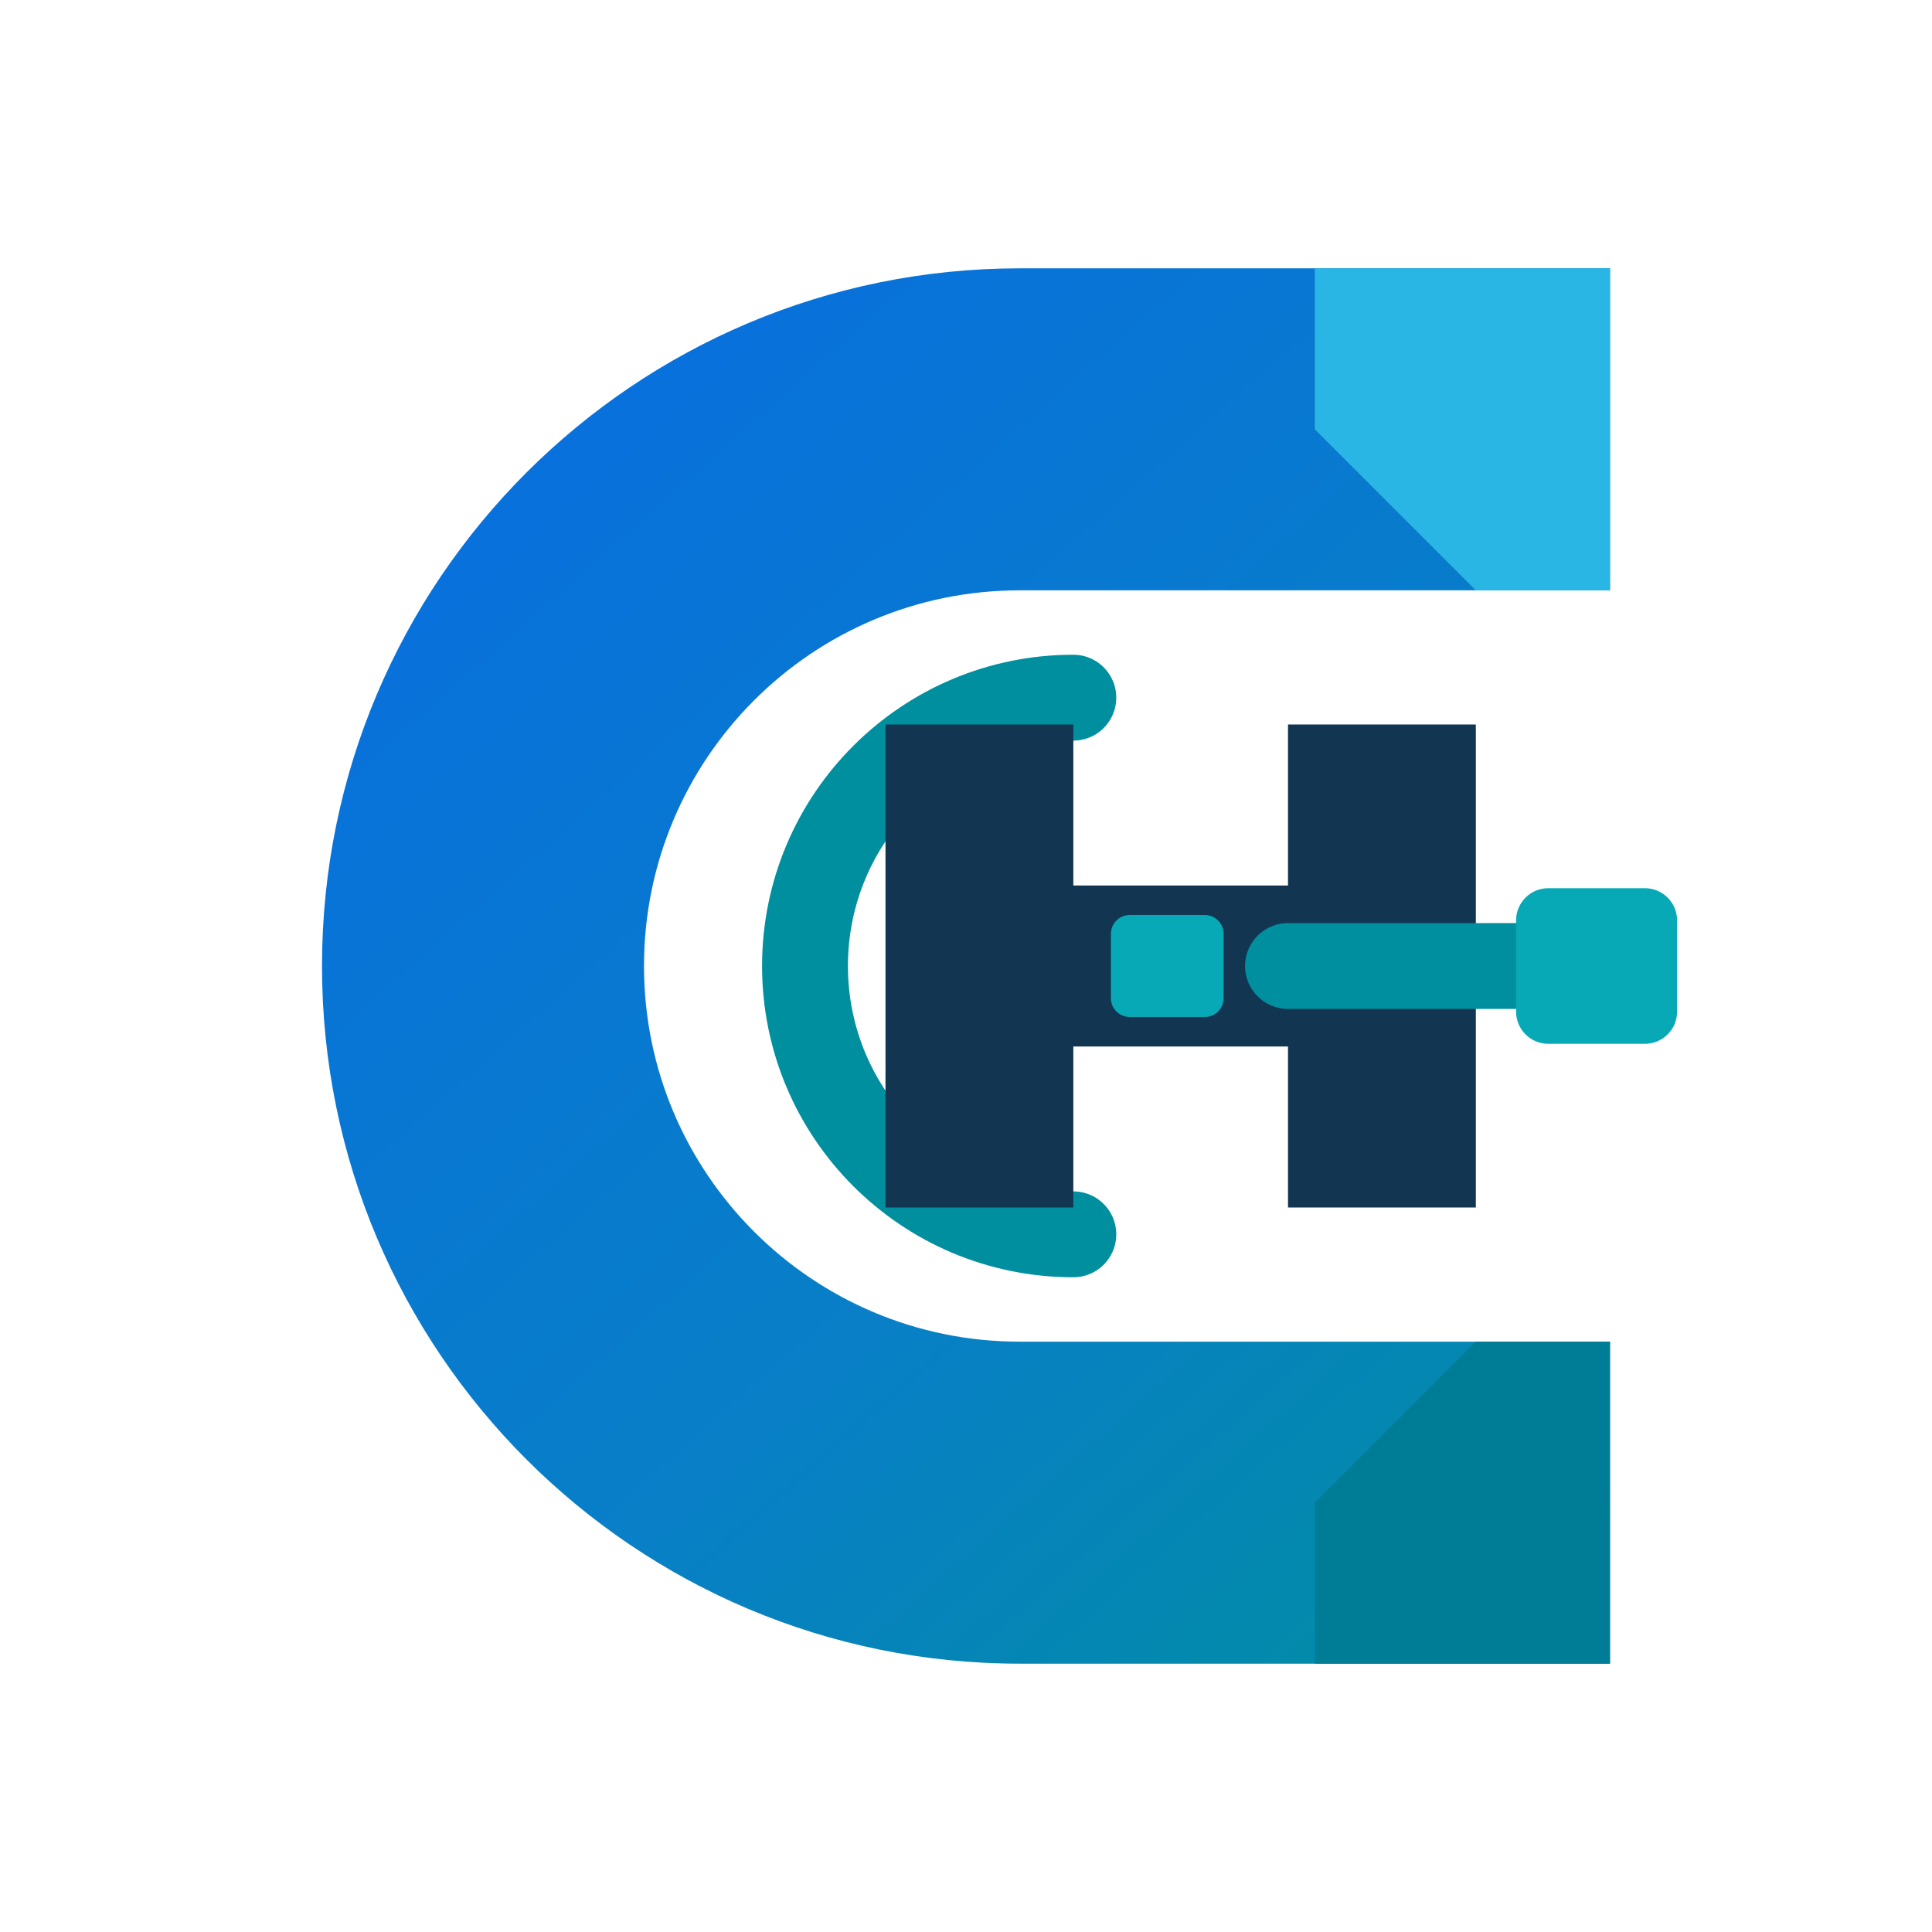
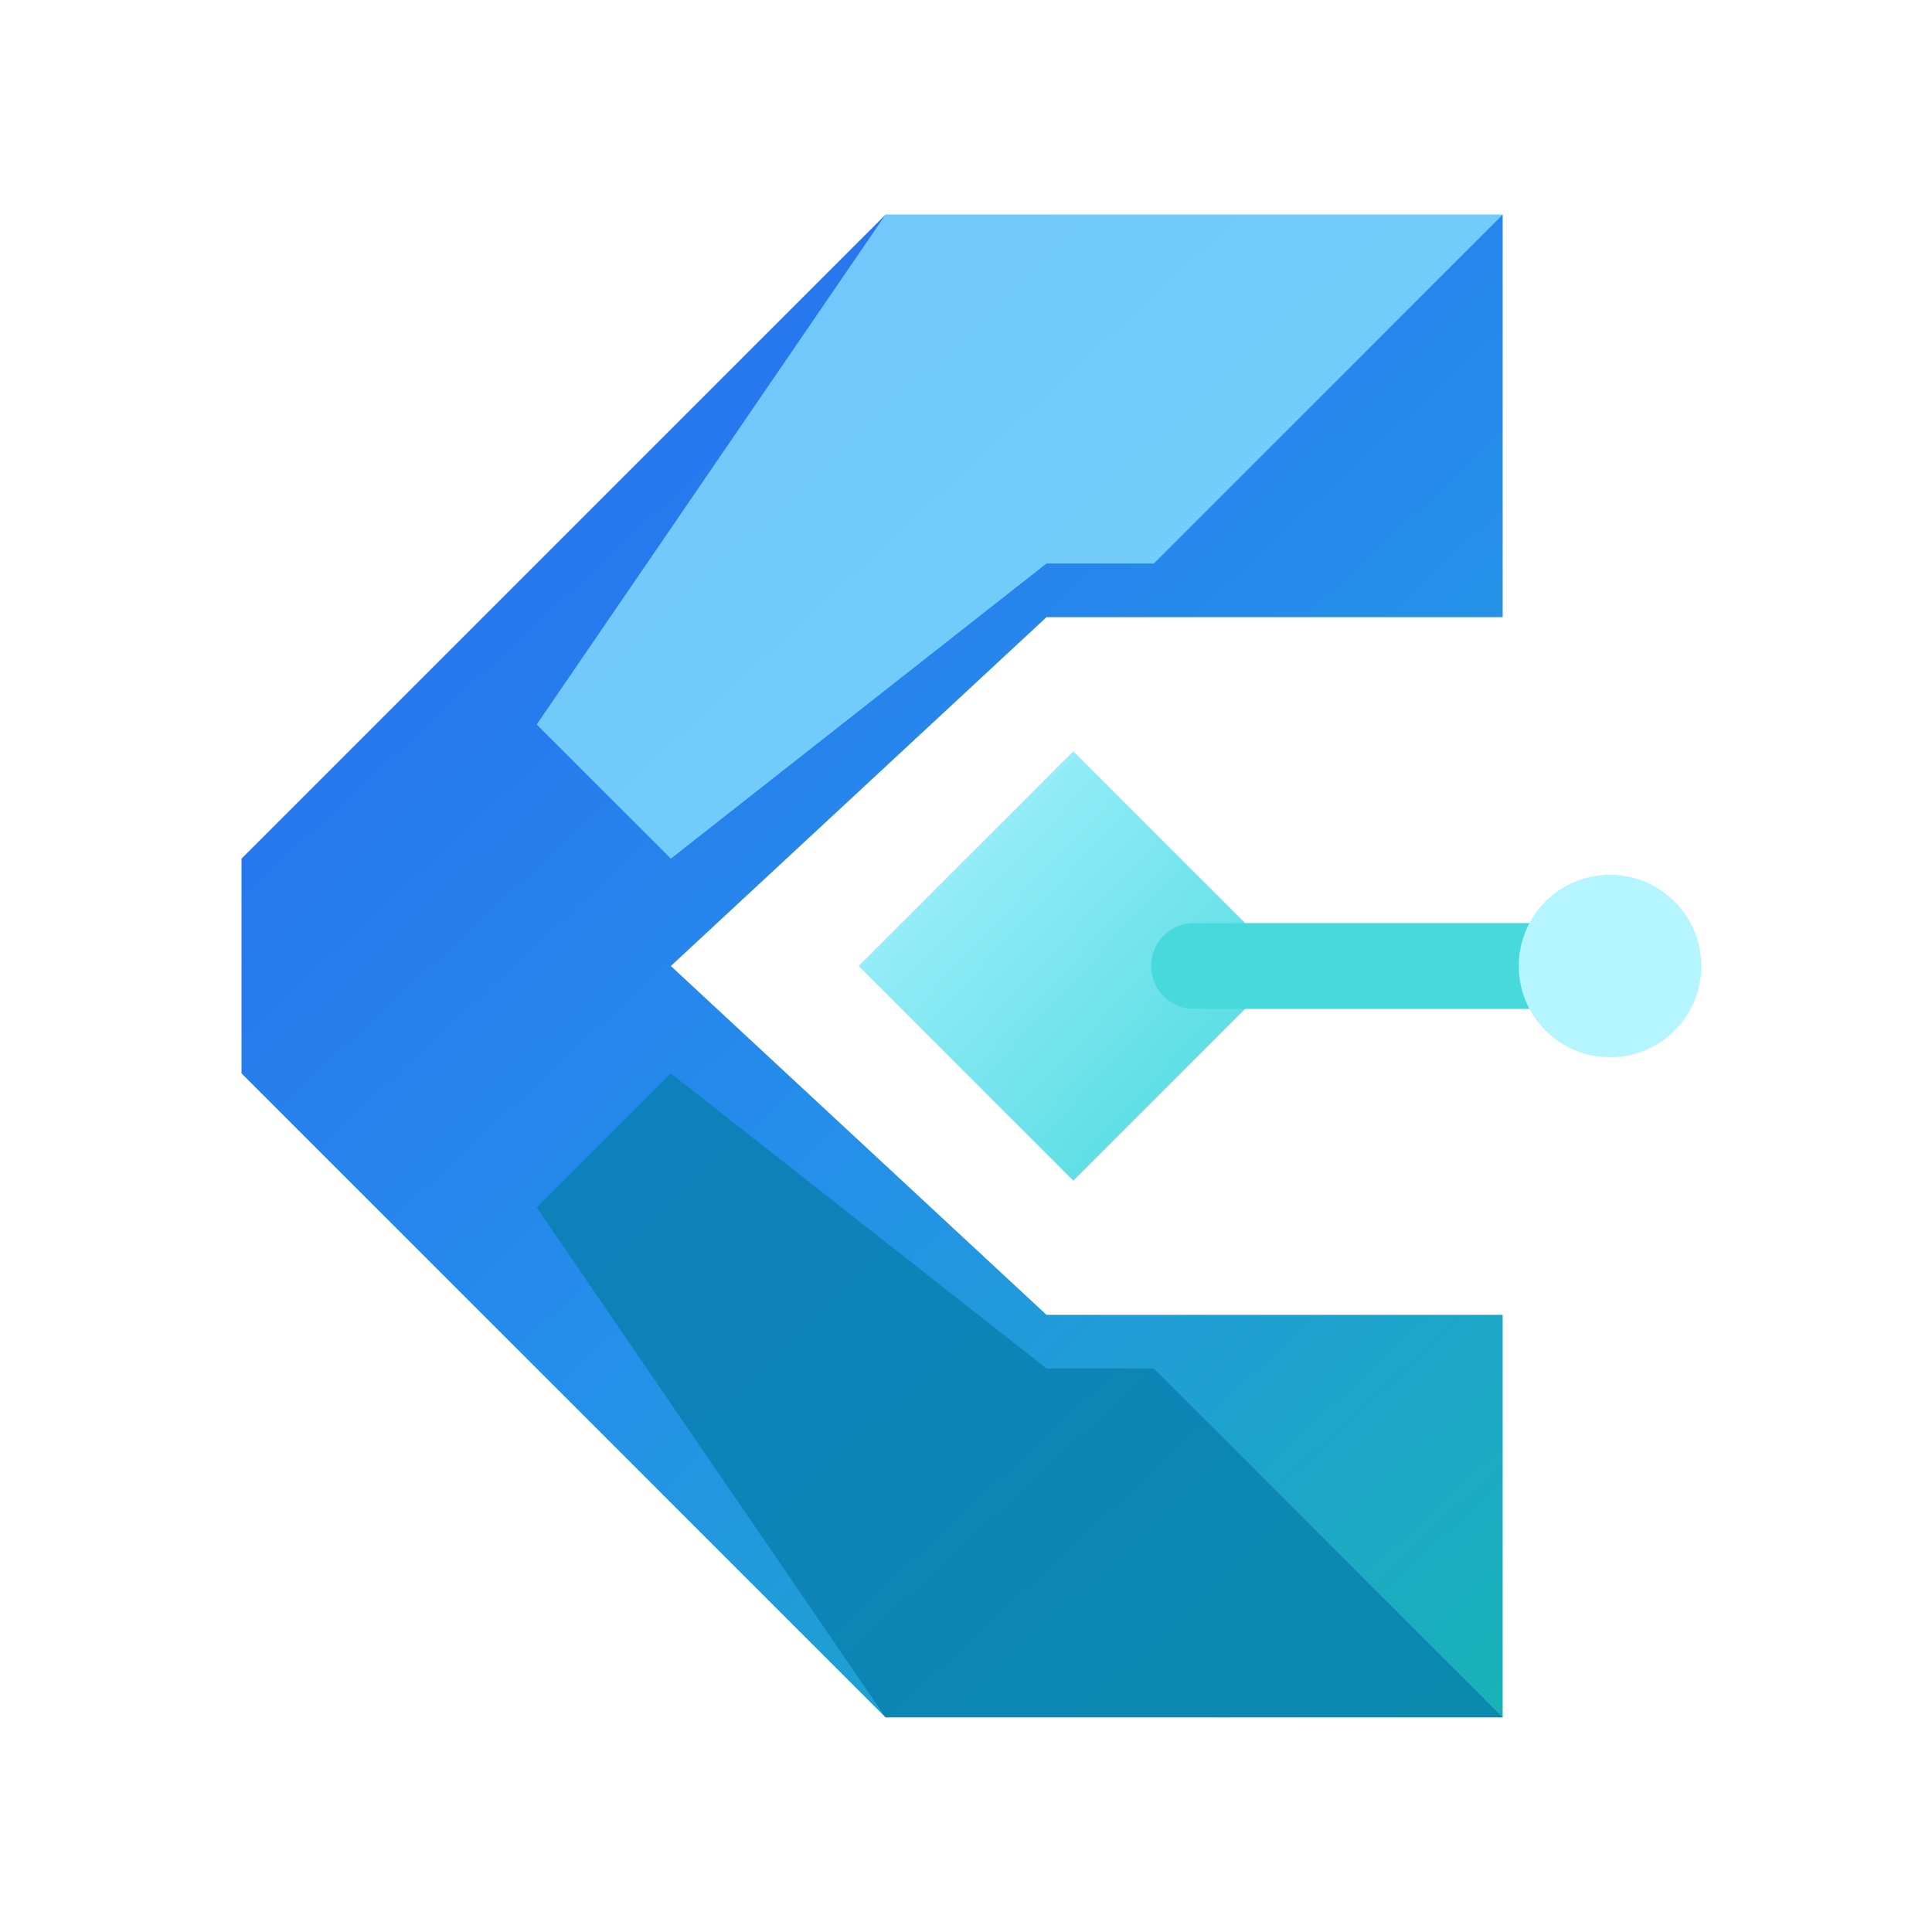
<svg xmlns="http://www.w3.org/2000/svg" viewBox="0 0 72 72" role="img" aria-labelledby="title desc">
  <defs>
-     <linearGradient id="chrono-ribbon" x1="12" y1="10" x2="58" y2="62" gradientUnits="userSpaceOnUse">
-       <stop stop-color="#086DE1" />
-       <stop offset="0.58" stop-color="#087FC7" />
-       <stop offset="1" stop-color="#008F9E" />
+     <linearGradient id="chrono-prism" x1="10" y1="8" x2="62" y2="64" gradientUnits="userSpaceOnUse">
+       <stop stop-color="#2866F2" />
+       <stop offset=".52" stop-color="#258FEA" />
+       <stop offset="1" stop-color="#16B7B0" />
+     </linearGradient>
+     <linearGradient id="chrono-cursor" x1="33" y1="29" x2="48" y2="43" gradientUnits="userSpaceOnUse">
+       <stop stop-color="#A8F1FF" />
+       <stop offset="1" stop-color="#48D9DC" />
    </linearGradient>
  </defs>
-   <g transform="translate(4 0)">
-     <path d="M56 10H34C19.64 10 8 21.64 8 36s11.64 26 26 26h22V50H34c-7.73 0-14-6.27-14-14s6.27-14 14-14h22V10Z" fill="url(#chrono-ribbon)" />
-     <path d="M45 10H56V22H51L45 16Z" fill="#29B6E5" />
-     <path d="M45 62H56V50H51L45 56Z" fill="#007D96" />
-     <path d="M36 26A10 10 0 0 0 36 46" fill="none" stroke="#008F9E" stroke-width="3.2" stroke-linecap="round" />
-     <path d="M29 27H36V33H44V27H51V45H44V39H36V45H29Z" fill="#123552" />
-     <path d="M44 36H52.5" fill="none" stroke="#008F9E" stroke-width="3.2" stroke-linecap="round" />
-     <rect x="37.4" y="34.1" width="4.2" height="3.8" rx="0.7" fill="#06A9B5" />
-     <rect x="52.5" y="33.1" width="6" height="5.8" rx="1.2" fill="#06A9B5" />
-   </g>
+   <path d="M56 8H33L9 32V40L33 64H56V49H39L25 36L39 23H56V8Z" fill="url(#chrono-prism)" />
+   <path d="M33 8H56L43 21H39L25 32L20 27Z" fill="#8FE7FF" opacity=".72" />
+   <path d="M39 51H43L56 64H33L20 45L25 40Z" fill="#087EAC" opacity=".78" />
+   <path d="M40 28L48 36L40 44L32 36Z" fill="url(#chrono-cursor)" />
+   <path d="M44.5 36H60" stroke="#48D9DC" stroke-width="3.2" stroke-linecap="round" />
+   <circle cx="60" cy="36" r="3.4" fill="#B4F5FF" />
</svg>
